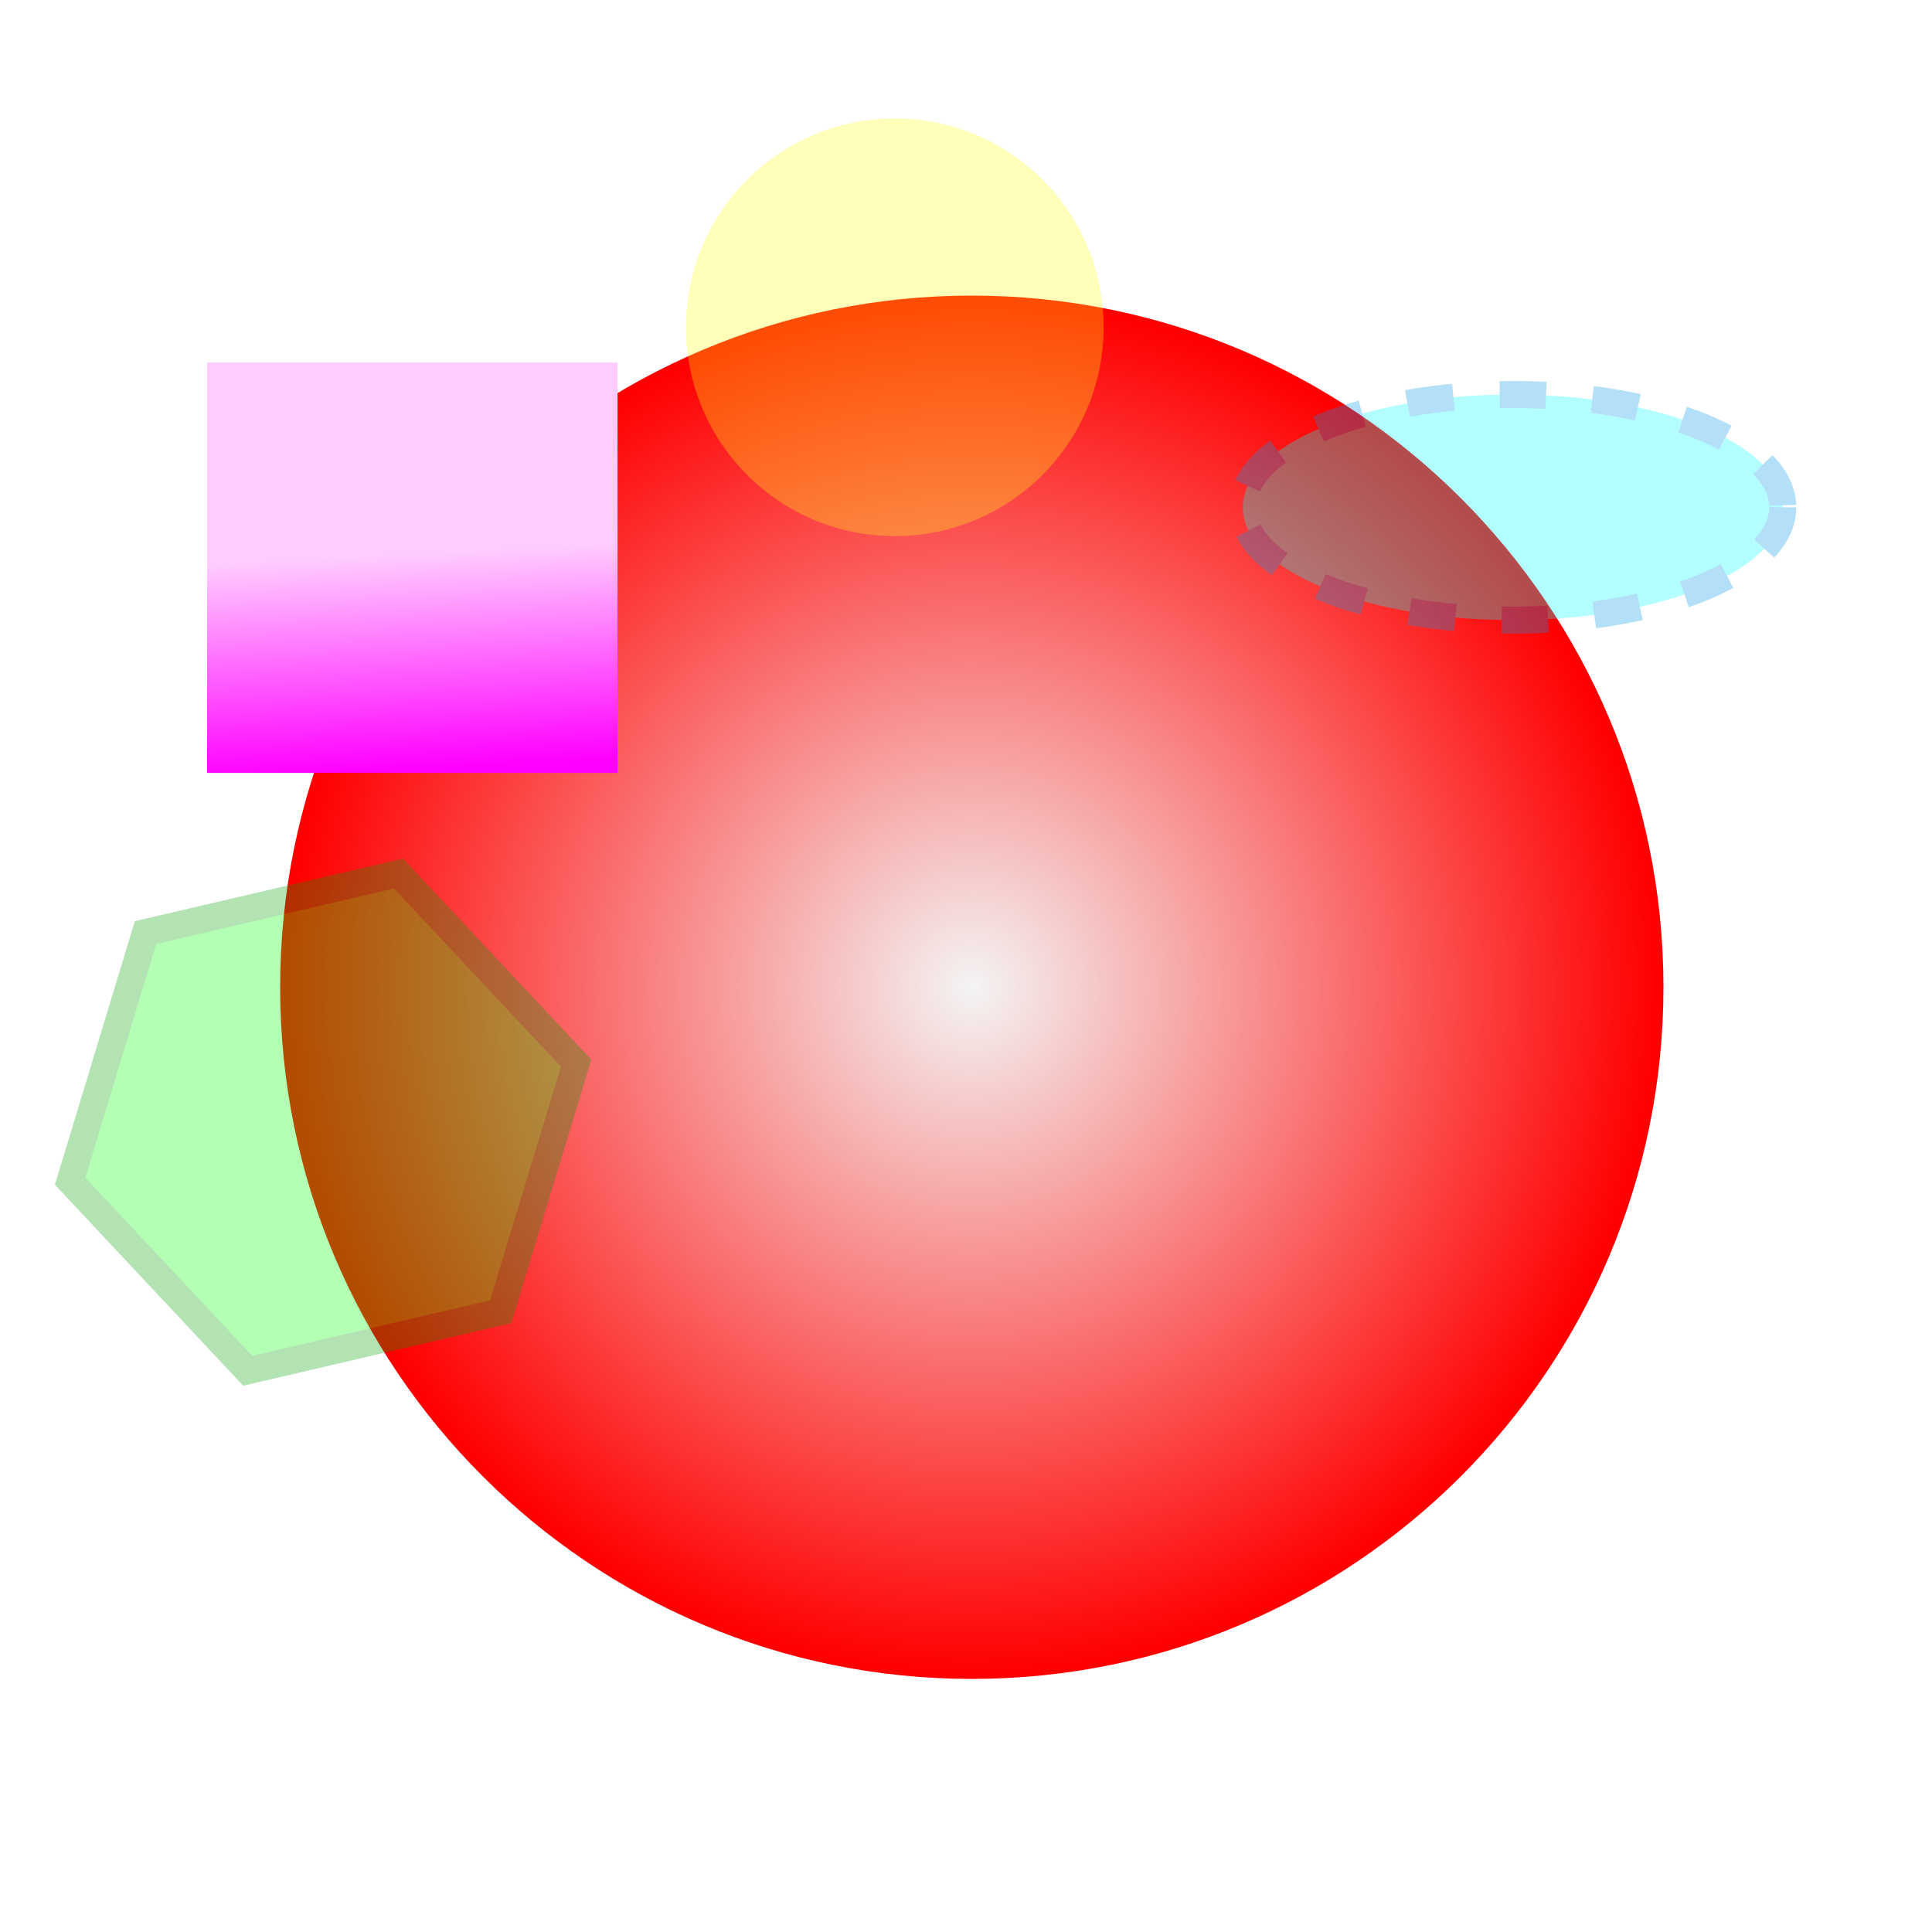
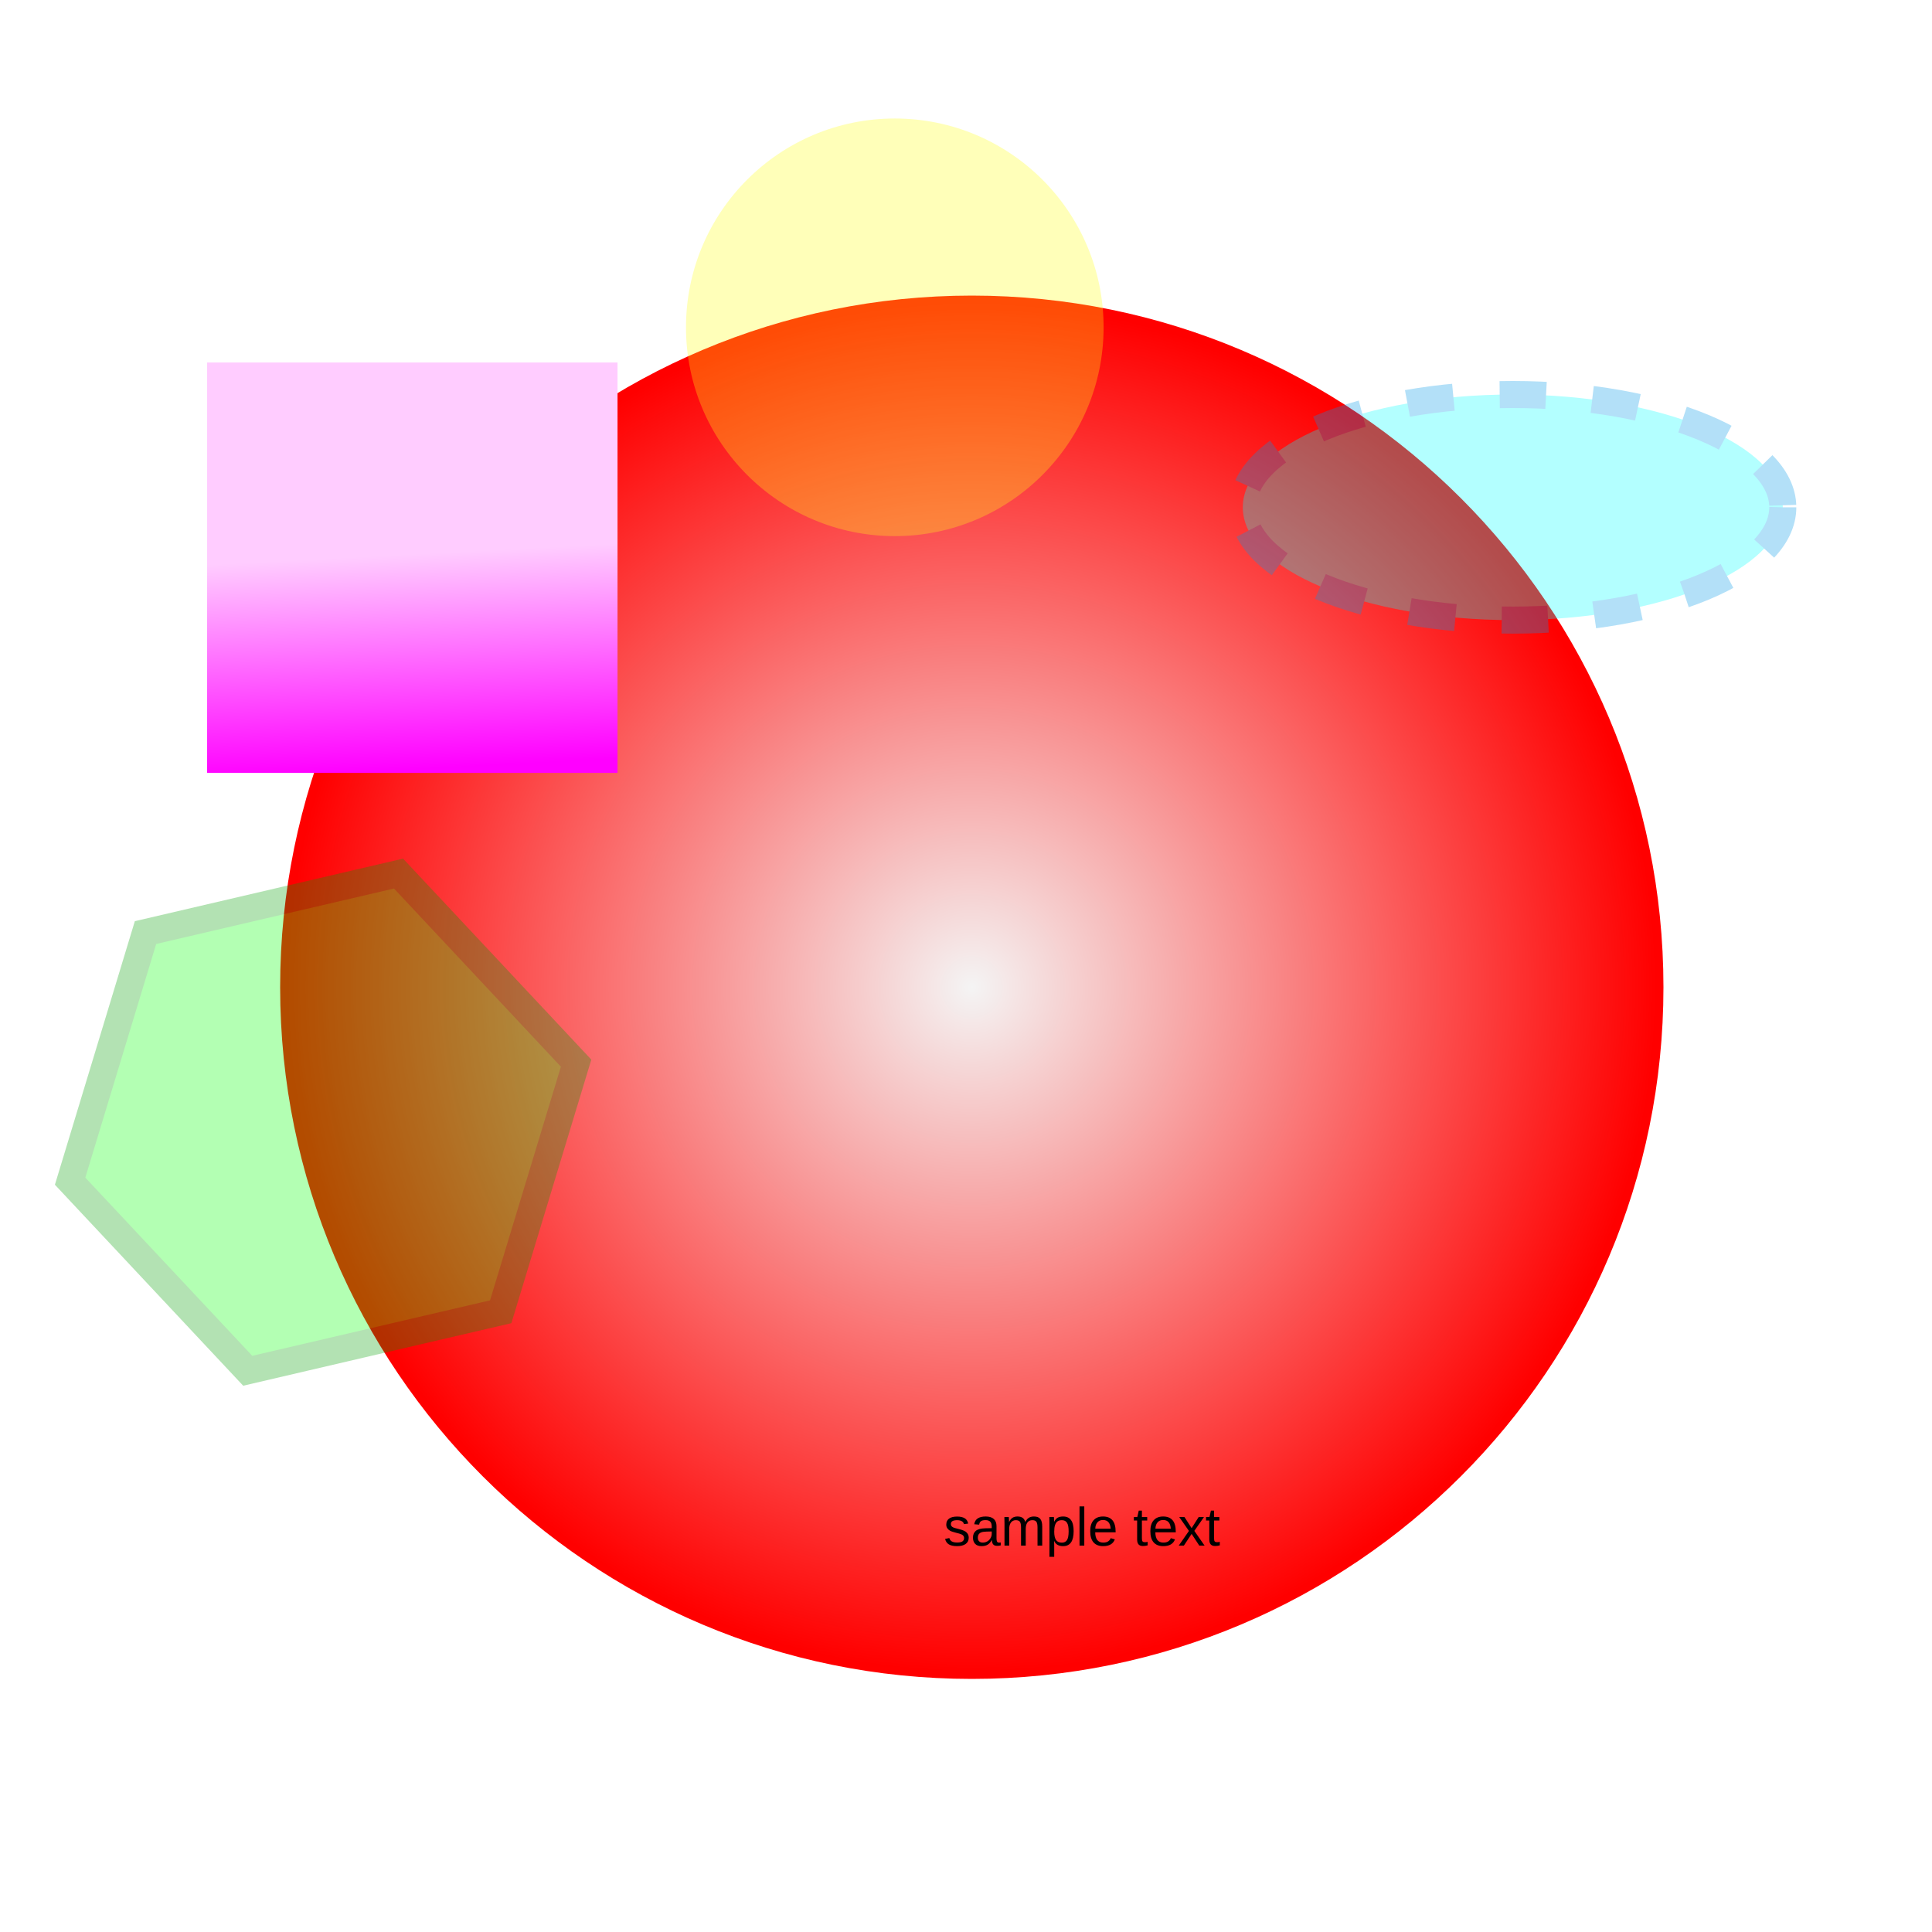
<svg xmlns="http://www.w3.org/2000/svg" version="1.1" id="Layer_1" x="0px" y="0px" width="500px" height="500px" viewBox="0 0 500 500" enable-background="new 0 0 500 500" xml:space="preserve">
  <defs>
    <radialGradient fx="0.5" fy="0.5" cx="0.5" cy="0.5" id="radialGradient12103" r="0.5" gradientUnits="objectBoundingBox">
      <stop offset="0" stop-color="#f4f4f4" />
      <stop offset="1" stop-color="#FF0000" />
    </radialGradient>
    <linearGradient id="linearGradient12072" y1="1.014" x1="0.027" y2="0.493" gradientUnits="objectBoundingBox" x2="0">
      <stop offset="0" stop-color="#FF00FF" />
      <stop offset="1" stop-color="#ffccff" />
    </linearGradient>
  </defs>
  <circle opacity="1" fill="url(#radialGradient12103)" enable-background="new    " cx="251.5" cy="255.5" r="179" />
  <rect x="53.603" y="93.813" fill="url(#linearGradient12072)" width="106.211" height="106.211" />
  <circle opacity="0.3" fill="#FFFF14" cx="231.572" cy="84.708" r="54.038" />
  <ellipse opacity="0.3" fill="#00FFFF" stroke="#0097E6" stroke-width="7" stroke-dasharray="12" cx="391.509" cy="131.292" rx="69.875" ry="29.192" />
  <polygon opacity="0.3" fill="#00FF00" stroke="#009D00" stroke-width="7" points="129.584,339.484 64.108,354.755 18.145,305.688 37.658,241.348   103.134,226.077 149.097,275.145 " />
+   <text x="280" y="400" fill="#000000" text-anchor="middle" font-family="Arial" font-size="14">sample text</text>
</svg>
